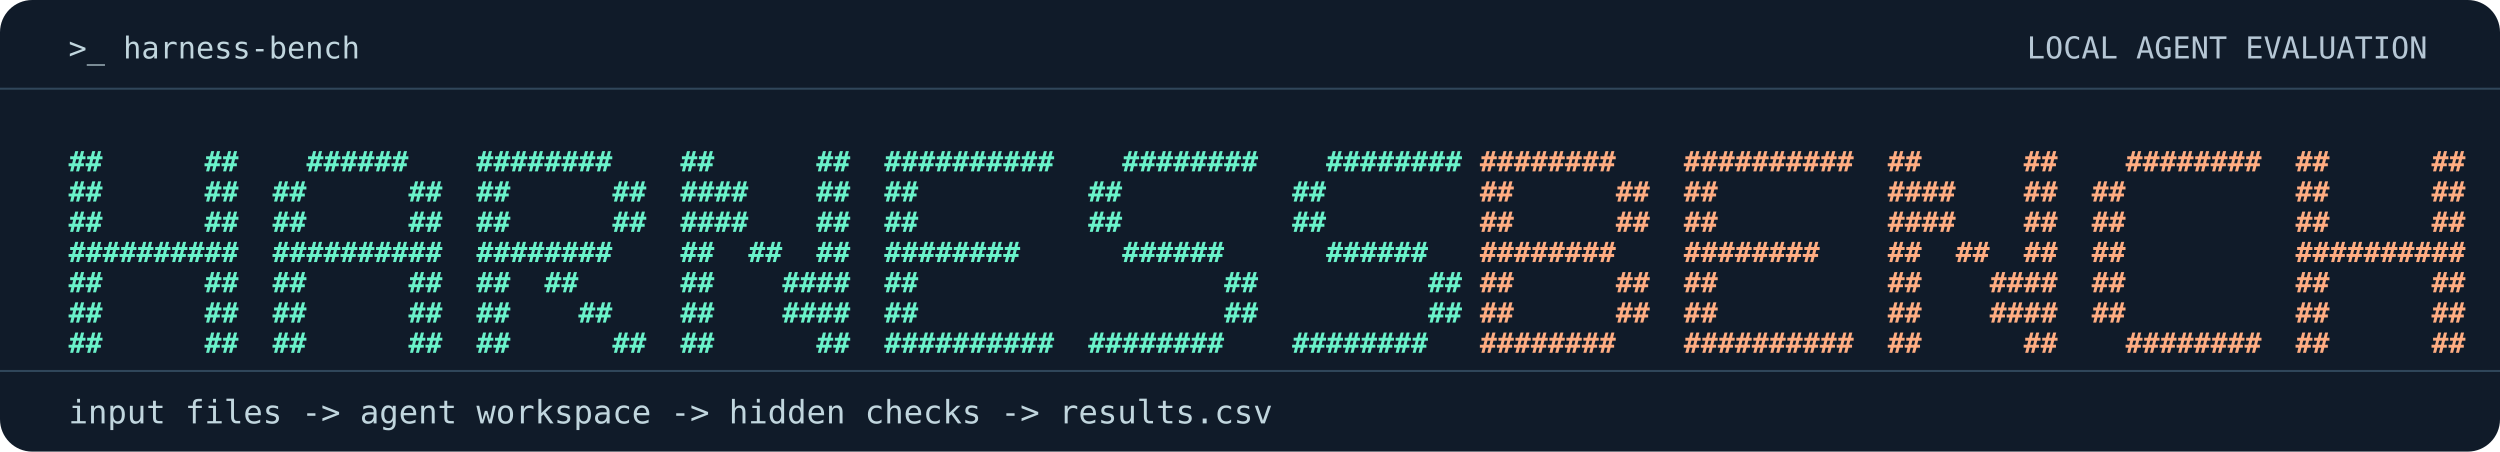
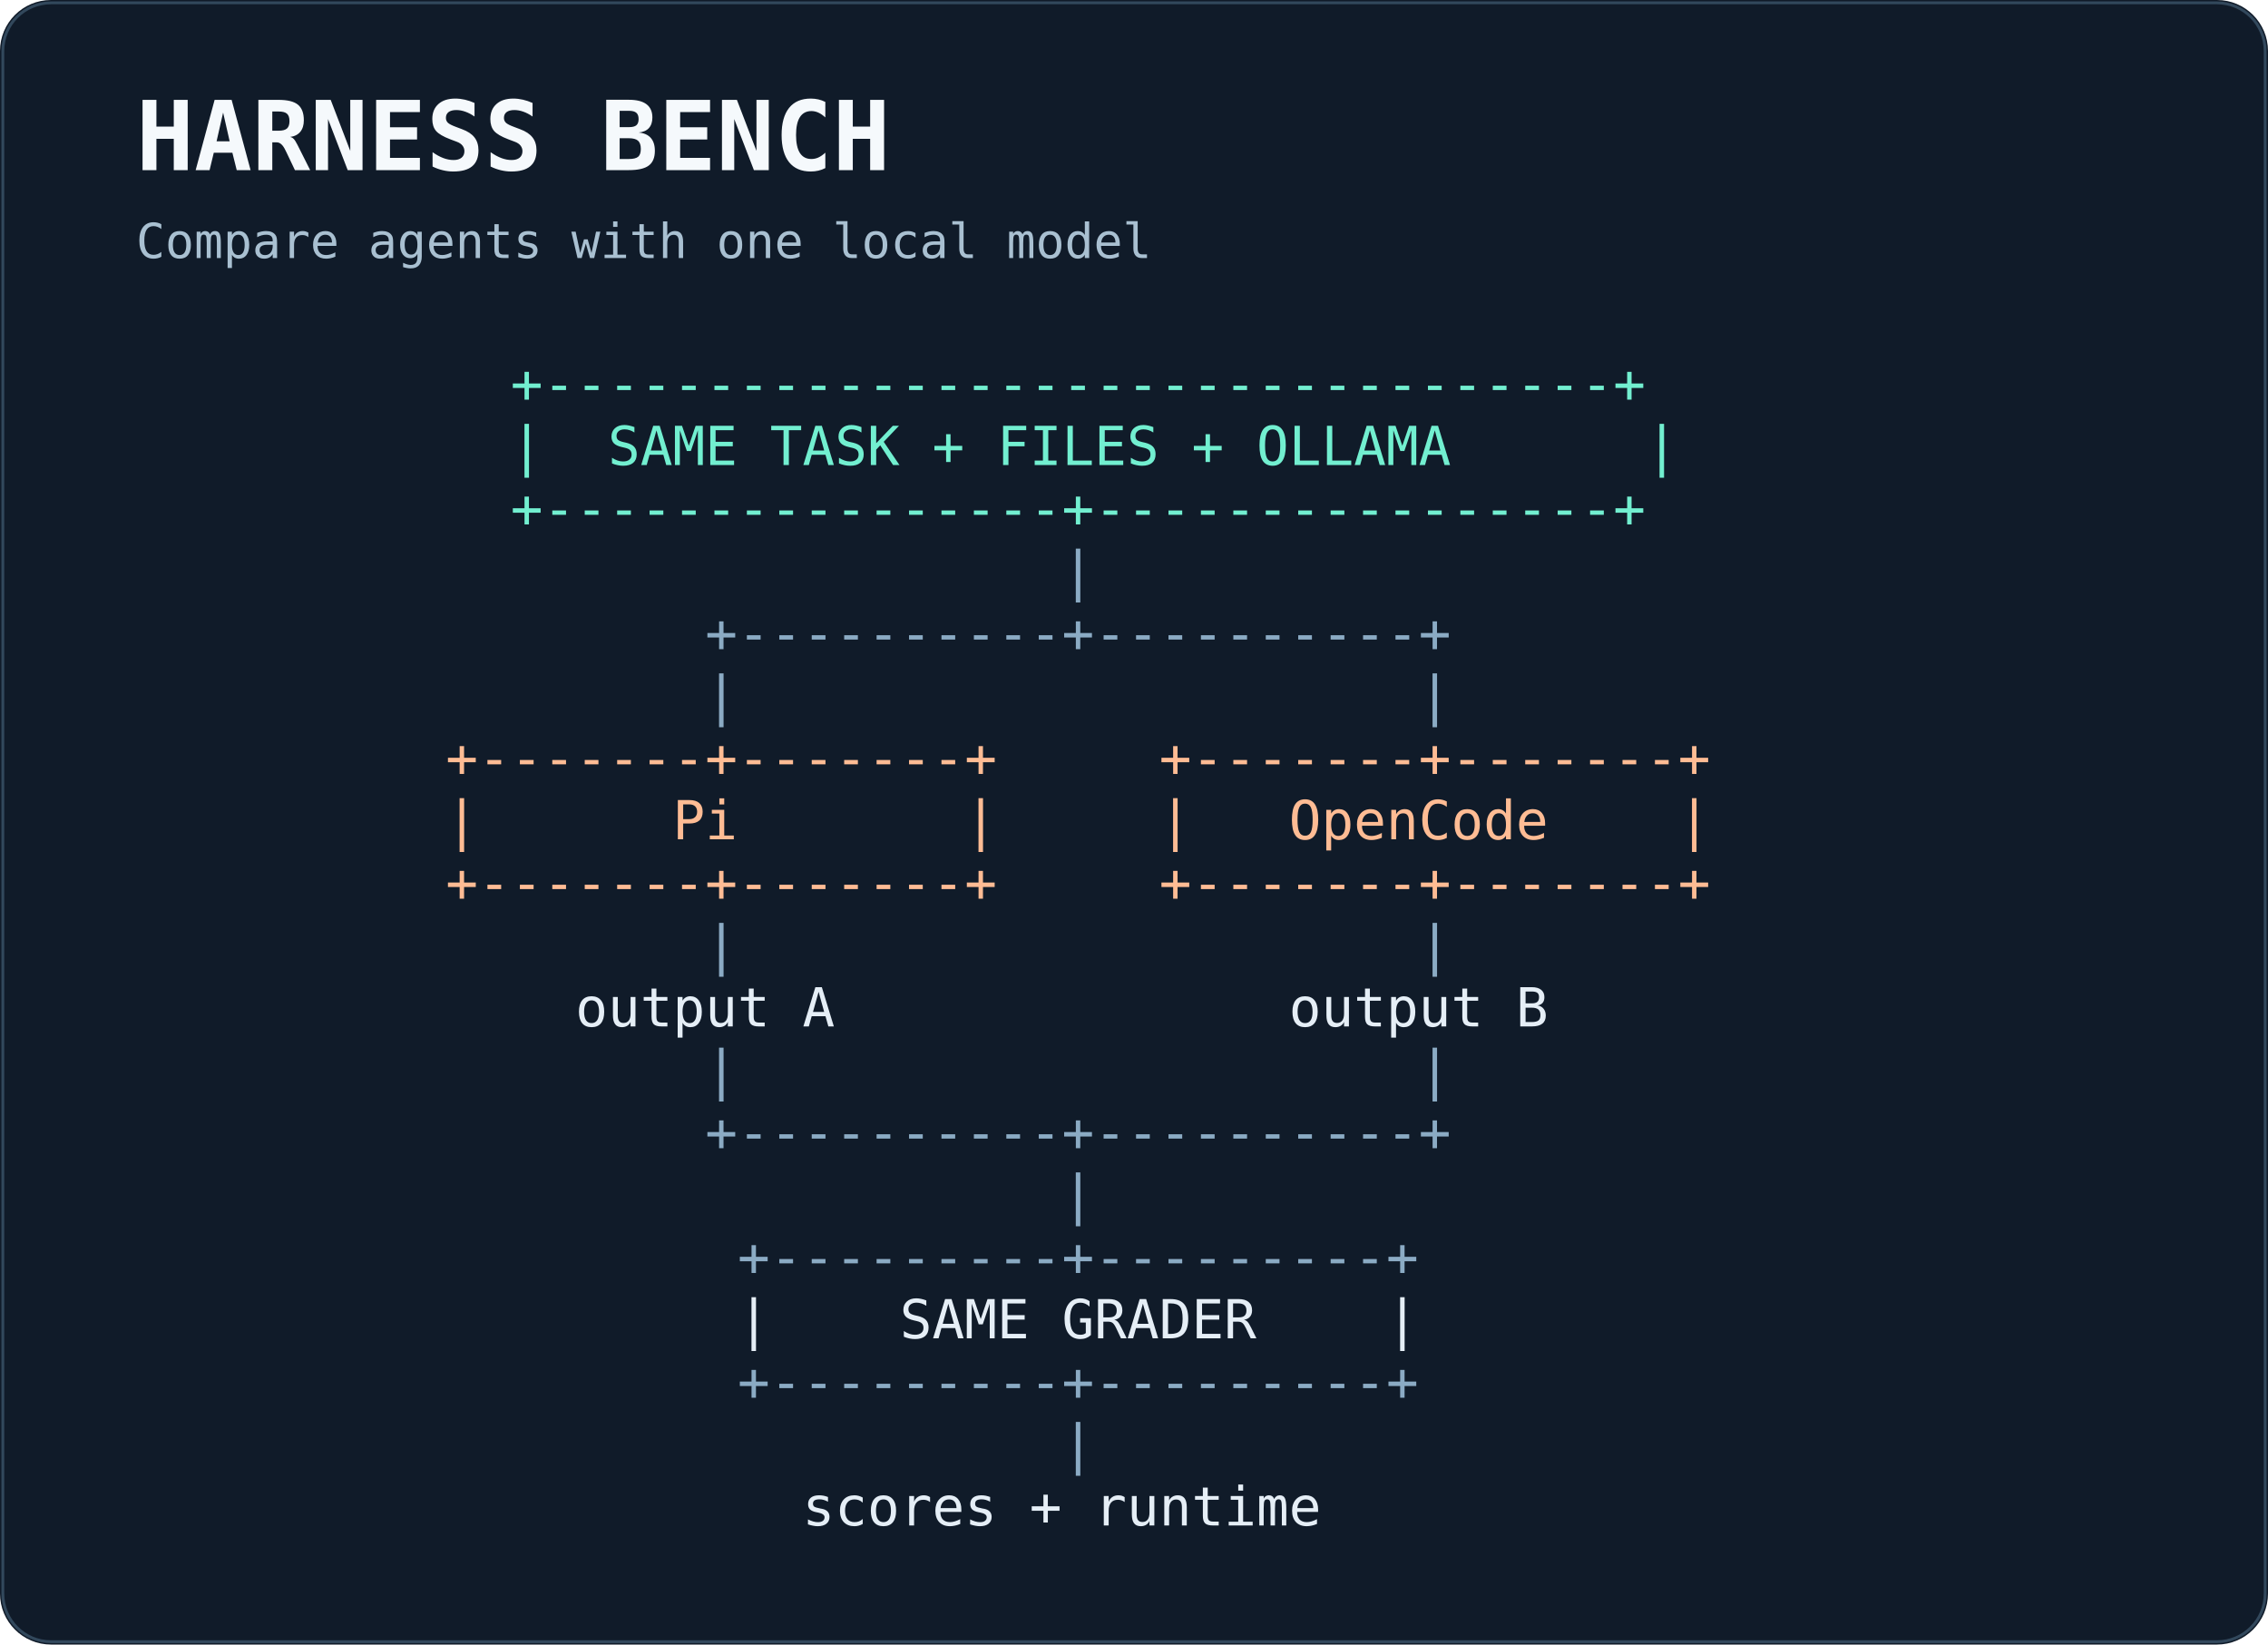
- <svg xmlns="http://www.w3.org/2000/svg" viewBox="0 0 1240 224" role="img" aria-labelledby="title desc">
-   <rect width="1240" height="224" rx="16" fill="#101b29" />
-   <path d="M0 44H1240 M0 184H1240" stroke="#30465a" />
-   <g font-family="ui-monospace,Menlo,Consolas,monospace">
-     <text x="34" y="29" font-size="15" fill="#c1d6de">&gt;_  harness-bench</text>
-     <text x="1204" y="29" text-anchor="end" font-size="15" fill="#b6c7d5">LOCAL AGENT EVALUATION</text>
-     <g xml:space="preserve" font-size="14" font-weight="bold">
-       <text x="34" y="85" fill="#6AF2CA" textLength="656" lengthAdjust="spacingAndGlyphs">##      ##    ######    ########    ##      ##  ##########    ########    ########</text>
-       <text x="734" y="85" fill="#FFAD82" textLength="464" lengthAdjust="spacingAndGlyphs">########    ##########  ##      ##    ########  ##      ##</text>
-       <text x="34" y="100" fill="#6AF2CA" textLength="656" lengthAdjust="spacingAndGlyphs">##      ##  ##      ##  ##      ##  ####    ##  ##          ##          ##        </text>
-       <text x="734" y="100" fill="#FFAD82" textLength="464" lengthAdjust="spacingAndGlyphs">##      ##  ##          ####    ##  ##          ##      ##</text>
-       <text x="34" y="115" fill="#6AF2CA" textLength="656" lengthAdjust="spacingAndGlyphs">##      ##  ##      ##  ##      ##  ####    ##  ##          ##          ##        </text>
-       <text x="734" y="115" fill="#FFAD82" textLength="464" lengthAdjust="spacingAndGlyphs">##      ##  ##          ####    ##  ##          ##      ##</text>
-       <text x="34" y="130" fill="#6AF2CA" textLength="656" lengthAdjust="spacingAndGlyphs">##########  ##########  ########    ##  ##  ##  ########      ######      ######  </text>
-       <text x="734" y="130" fill="#FFAD82" textLength="464" lengthAdjust="spacingAndGlyphs">########    ########    ##  ##  ##  ##          ##########</text>
-       <text x="34" y="145" fill="#6AF2CA" textLength="656" lengthAdjust="spacingAndGlyphs">##      ##  ##      ##  ##  ##      ##    ####  ##                  ##          ##</text>
-       <text x="734" y="145" fill="#FFAD82" textLength="464" lengthAdjust="spacingAndGlyphs">##      ##  ##          ##    ####  ##          ##      ##</text>
-       <text x="34" y="160" fill="#6AF2CA" textLength="656" lengthAdjust="spacingAndGlyphs">##      ##  ##      ##  ##    ##    ##    ####  ##                  ##          ##</text>
-       <text x="734" y="160" fill="#FFAD82" textLength="464" lengthAdjust="spacingAndGlyphs">##      ##  ##          ##    ####  ##          ##      ##</text>
-       <text x="34" y="175" fill="#6AF2CA" textLength="656" lengthAdjust="spacingAndGlyphs">##      ##  ##      ##  ##      ##  ##      ##  ##########  ########    ########  </text>
-       <text x="734" y="175" fill="#FFAD82" textLength="464" lengthAdjust="spacingAndGlyphs">########    ##########  ##      ##    ########  ##      ##</text>
+ <svg xmlns="http://www.w3.org/2000/svg" viewBox="0 0 800 580" role="img" aria-labelledby="title desc">
+   <rect width="800" height="580" rx="18" fill="#101b29" />
+   <rect x="1" y="1" width="798" height="578" rx="17" fill="none" stroke="#32485c" />
+   <g font-family="Menlo,Consolas,monospace">
+     <text x="48" y="60" fill="#f5f9fc" font-size="34" font-weight="bold">HARNESS BENCH</text>
+     <text x="48" y="91" fill="#a9c0d1" font-size="17">Compare agents with one local model</text>
+     <g font-size="19" xml:space="preserve">
+       <text x="100" y="142" fill="#72efd0">       +---------------------------------+</text>
+       <text x="100" y="164" fill="#72efd0">       |  SAME TASK + FILES + OLLAMA      |</text>
+       <text x="100" y="186" fill="#72efd0">       +----------------+----------------+</text>
+       <text x="100" y="208" fill="#8babc4">                        |</text>
+       <text x="100" y="230" fill="#8babc4">             +----------+----------+</text>
+       <text x="100" y="252" fill="#8babc4">             |                     |</text>
+       <text x="100" y="274" fill="#ffbc94">     +-------+-------+     +-------+-------+</text>
+       <text x="100" y="296" fill="#ffbc94">     |      Pi       |     |   OpenCode    |</text>
+       <text x="100" y="318" fill="#ffbc94">     +-------+-------+     +-------+-------+</text>
+       <text x="100" y="340" fill="#8babc4">             |                     |</text>
+       <text x="100" y="362" fill="#e5eef6">         output A              output B</text>
+       <text x="100" y="384" fill="#8babc4">             |                     |</text>
+       <text x="100" y="406" fill="#8babc4">             +----------+----------+</text>
+       <text x="100" y="428" fill="#8babc4">                        |</text>
+       <text x="100" y="450" fill="#8babc4">              +---------+---------+</text>
+       <text x="100" y="472" fill="#e5eef6">              |    SAME GRADER    |</text>
+       <text x="100" y="494" fill="#8babc4">              +---------+---------+</text>
+       <text x="100" y="516" fill="#8babc4">                        |</text>
+       <text x="100" y="538" fill="#e5eef6">                scores + runtime</text>
    </g>
-     <text x="34" y="210" font-size="16" fill="#c1d6de">input files  -&gt;  agent workspace  -&gt;  hidden checks  -&gt;  results.csv</text>
  </g>
</svg>
